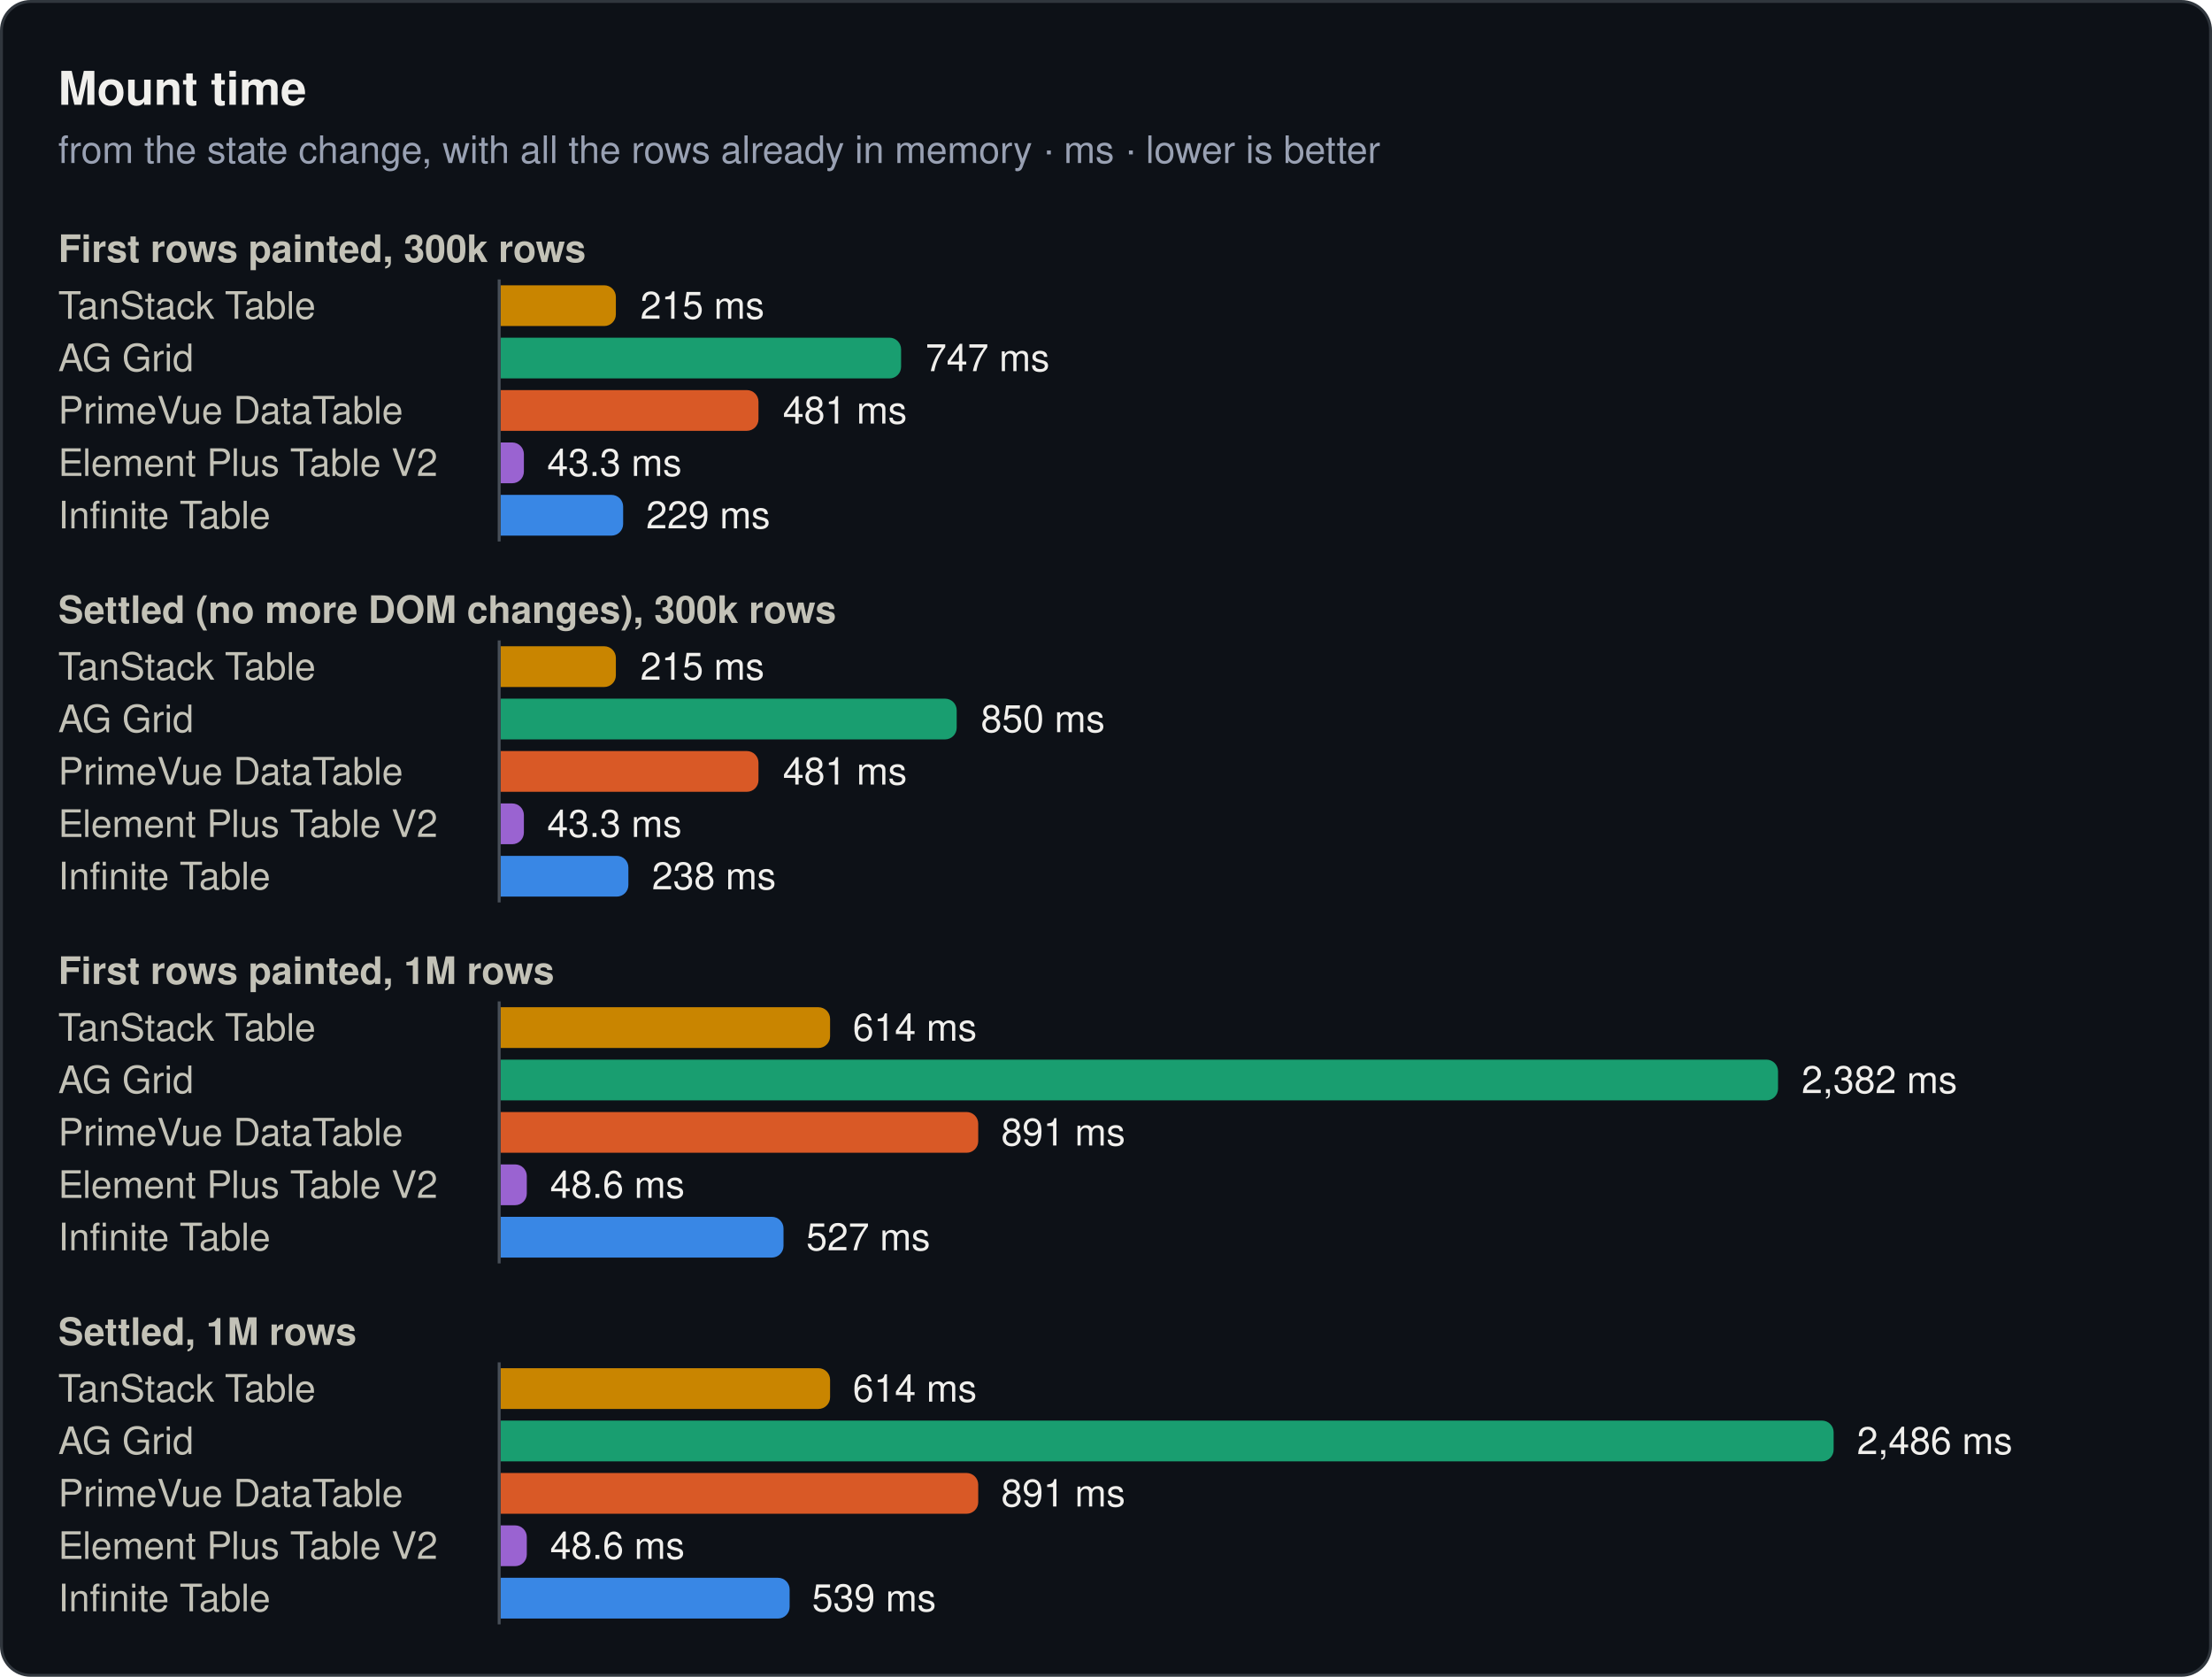
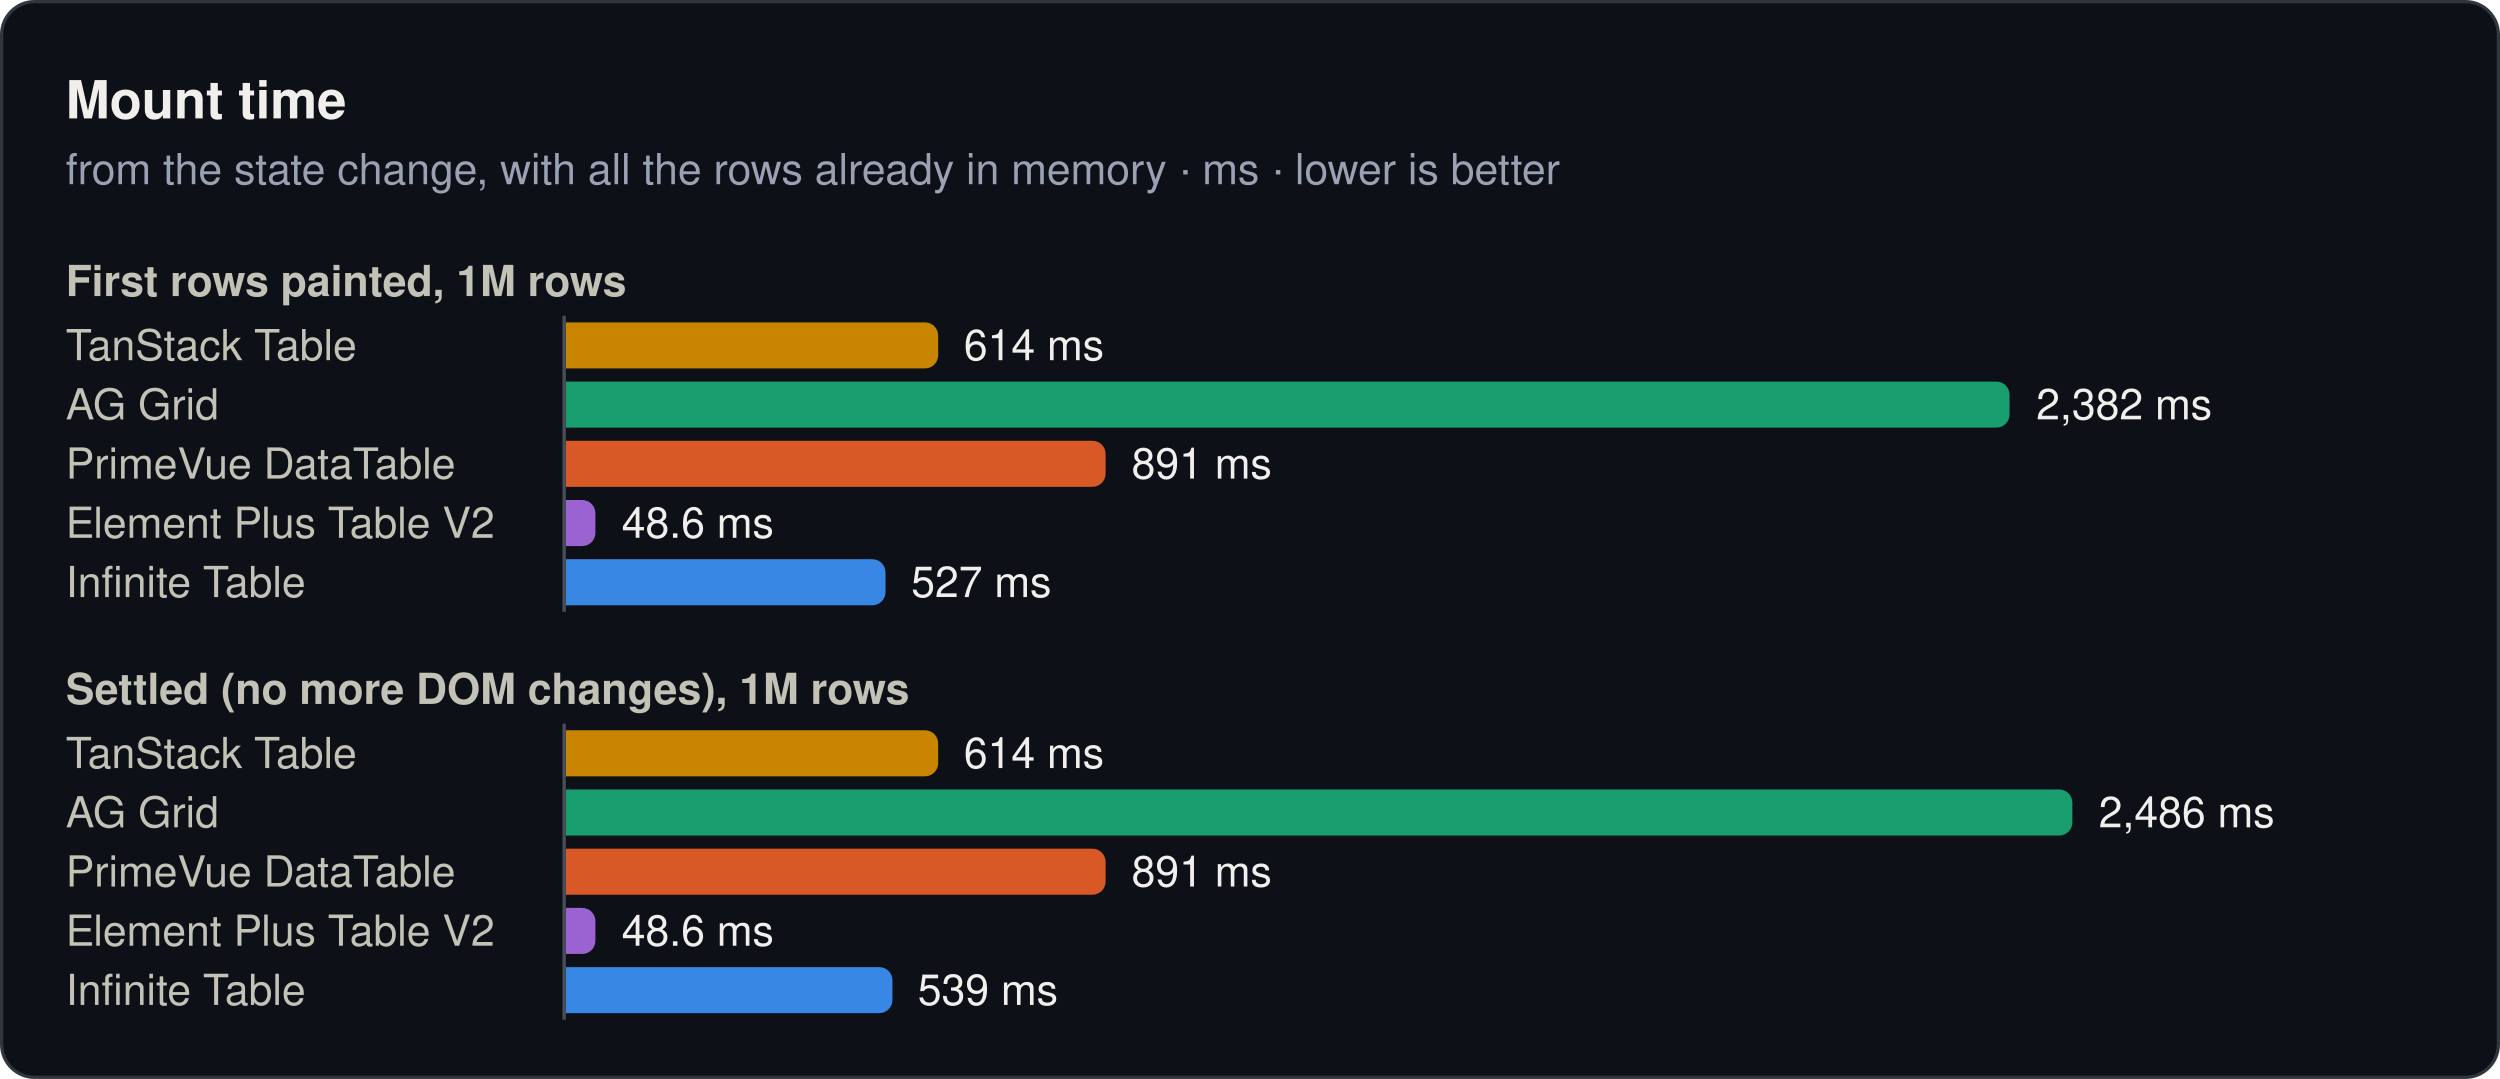
- <svg xmlns="http://www.w3.org/2000/svg" width="760" height="576" viewBox="0 0 760 576" role="img">
-   <rect x="0.5" y="0.5" width="759" height="575" rx="10" fill="#0d1117" stroke="#30363d" />
+ <svg xmlns="http://www.w3.org/2000/svg" width="760" height="328" viewBox="0 0 760 328" role="img">
+   <rect x="0.5" y="0.5" width="759" height="327" rx="10" fill="#0d1117" stroke="#30363d" />
  <text x="20" y="36" font-family="system-ui, -apple-system, 'Segoe UI', Helvetica, Arial, sans-serif" font-size="16" font-weight="600" fill="#f0efec">Mount time</text>
  <text x="20" y="56" font-family="system-ui, -apple-system, 'Segoe UI', Helvetica, Arial, sans-serif" font-size="13" fill="#99a1b3">from the state change, with all the rows already in memory · ms · lower is better</text>
-   <text x="20" y="90" font-family="system-ui, -apple-system, 'Segoe UI', Helvetica, Arial, sans-serif" font-size="13" font-weight="600" fill="#c3c2b7">First rows painted, 300k rows</text>
+   <text x="20" y="90" font-family="system-ui, -apple-system, 'Segoe UI', Helvetica, Arial, sans-serif" font-size="13" font-weight="600" fill="#c3c2b7">First rows painted, 1M rows</text>
  <text x="20" y="109.5" font-family="system-ui, -apple-system, 'Segoe UI', Helvetica, Arial, sans-serif" font-size="13" fill="#c3c2b7">TanStack Table</text>
-   <path d="M172,98H207.6a4,4 0 0 1 4,4V108a4,4 0 0 1 -4,4H172Z" fill="#c98500" />
-   <text x="220" y="109.5" font-family="system-ui, -apple-system, 'Segoe UI', Helvetica, Arial, sans-serif" font-size="13" fill="#f0efec">215 ms</text>
+   <path d="M172,98H281.2a4,4 0 0 1 4,4V108a4,4 0 0 1 -4,4H172Z" fill="#c98500" />
+   <text x="293" y="109.5" font-family="system-ui, -apple-system, 'Segoe UI', Helvetica, Arial, sans-serif" font-size="13" fill="#f0efec">614 ms</text>
  <text x="20" y="127.5" font-family="system-ui, -apple-system, 'Segoe UI', Helvetica, Arial, sans-serif" font-size="13" fill="#c3c2b7">AG Grid</text>
-   <path d="M172,116H305.6a4,4 0 0 1 4,4V126a4,4 0 0 1 -4,4H172Z" fill="#199e70" />
-   <text x="318" y="127.5" font-family="system-ui, -apple-system, 'Segoe UI', Helvetica, Arial, sans-serif" font-size="13" fill="#f0efec">747 ms</text>
+   <path d="M172,116H606.9a4,4 0 0 1 4,4V126a4,4 0 0 1 -4,4H172Z" fill="#199e70" />
+   <text x="619" y="127.5" font-family="system-ui, -apple-system, 'Segoe UI', Helvetica, Arial, sans-serif" font-size="13" fill="#f0efec">2,382 ms</text>
  <text x="20" y="145.5" font-family="system-ui, -apple-system, 'Segoe UI', Helvetica, Arial, sans-serif" font-size="13" fill="#c3c2b7">PrimeVue DataTable</text>
-   <path d="M172,134H256.6a4,4 0 0 1 4,4V144a4,4 0 0 1 -4,4H172Z" fill="#d95926" />
-   <text x="269" y="145.5" font-family="system-ui, -apple-system, 'Segoe UI', Helvetica, Arial, sans-serif" font-size="13" fill="#f0efec">481 ms</text>
+   <path d="M172,134H332.1a4,4 0 0 1 4,4V144a4,4 0 0 1 -4,4H172Z" fill="#d95926" />
+   <text x="344" y="145.5" font-family="system-ui, -apple-system, 'Segoe UI', Helvetica, Arial, sans-serif" font-size="13" fill="#f0efec">891 ms</text>
  <text x="20" y="163.5" font-family="system-ui, -apple-system, 'Segoe UI', Helvetica, Arial, sans-serif" font-size="13" fill="#c3c2b7">Element Plus Table V2</text>
-   <path d="M172,152H176a4,4 0 0 1 4,4V162a4,4 0 0 1 -4,4H172Z" fill="#9a63d1" />
-   <text x="188" y="163.5" font-family="system-ui, -apple-system, 'Segoe UI', Helvetica, Arial, sans-serif" font-size="13" fill="#f0efec">43.3 ms</text>
+   <path d="M172,152H177a4,4 0 0 1 4,4V162a4,4 0 0 1 -4,4H172Z" fill="#9a63d1" />
+   <text x="189" y="163.5" font-family="system-ui, -apple-system, 'Segoe UI', Helvetica, Arial, sans-serif" font-size="13" fill="#f0efec">48.6 ms</text>
  <text x="20" y="181.5" font-family="system-ui, -apple-system, 'Segoe UI', Helvetica, Arial, sans-serif" font-size="13" fill="#c3c2b7">Infinite Table</text>
-   <path d="M172,170H210.1a4,4 0 0 1 4,4V180a4,4 0 0 1 -4,4H172Z" fill="#3987e5" />
-   <text x="222" y="181.5" font-family="system-ui, -apple-system, 'Segoe UI', Helvetica, Arial, sans-serif" font-size="13" fill="#f0efec">229 ms</text>
+   <path d="M172,170H265.2a4,4 0 0 1 4,4V180a4,4 0 0 1 -4,4H172Z" fill="#3987e5" />
+   <text x="277" y="181.5" font-family="system-ui, -apple-system, 'Segoe UI', Helvetica, Arial, sans-serif" font-size="13" fill="#f0efec">527 ms</text>
  <line x1="171.5" y1="96" x2="171.5" y2="186" stroke="#484f58" stroke-width="1" />
-   <text x="20" y="214" font-family="system-ui, -apple-system, 'Segoe UI', Helvetica, Arial, sans-serif" font-size="13" font-weight="600" fill="#c3c2b7">Settled (no more DOM changes), 300k rows</text>
+   <text x="20" y="214" font-family="system-ui, -apple-system, 'Segoe UI', Helvetica, Arial, sans-serif" font-size="13" font-weight="600" fill="#c3c2b7">Settled (no more DOM changes), 1M rows</text>
  <text x="20" y="233.5" font-family="system-ui, -apple-system, 'Segoe UI', Helvetica, Arial, sans-serif" font-size="13" fill="#c3c2b7">TanStack Table</text>
-   <path d="M172,222H207.6a4,4 0 0 1 4,4V232a4,4 0 0 1 -4,4H172Z" fill="#c98500" />
-   <text x="220" y="233.5" font-family="system-ui, -apple-system, 'Segoe UI', Helvetica, Arial, sans-serif" font-size="13" fill="#f0efec">215 ms</text>
+   <path d="M172,222H281.2a4,4 0 0 1 4,4V232a4,4 0 0 1 -4,4H172Z" fill="#c98500" />
+   <text x="293" y="233.5" font-family="system-ui, -apple-system, 'Segoe UI', Helvetica, Arial, sans-serif" font-size="13" fill="#f0efec">614 ms</text>
  <text x="20" y="251.5" font-family="system-ui, -apple-system, 'Segoe UI', Helvetica, Arial, sans-serif" font-size="13" fill="#c3c2b7">AG Grid</text>
-   <path d="M172,240H324.7a4,4 0 0 1 4,4V250a4,4 0 0 1 -4,4H172Z" fill="#199e70" />
-   <text x="337" y="251.5" font-family="system-ui, -apple-system, 'Segoe UI', Helvetica, Arial, sans-serif" font-size="13" fill="#f0efec">850 ms</text>
+   <path d="M172,240H626a4,4 0 0 1 4,4V250a4,4 0 0 1 -4,4H172Z" fill="#199e70" />
+   <text x="638" y="251.5" font-family="system-ui, -apple-system, 'Segoe UI', Helvetica, Arial, sans-serif" font-size="13" fill="#f0efec">2,486 ms</text>
  <text x="20" y="269.5" font-family="system-ui, -apple-system, 'Segoe UI', Helvetica, Arial, sans-serif" font-size="13" fill="#c3c2b7">PrimeVue DataTable</text>
-   <path d="M172,258H256.6a4,4 0 0 1 4,4V268a4,4 0 0 1 -4,4H172Z" fill="#d95926" />
-   <text x="269" y="269.5" font-family="system-ui, -apple-system, 'Segoe UI', Helvetica, Arial, sans-serif" font-size="13" fill="#f0efec">481 ms</text>
+   <path d="M172,258H332.1a4,4 0 0 1 4,4V268a4,4 0 0 1 -4,4H172Z" fill="#d95926" />
+   <text x="344" y="269.5" font-family="system-ui, -apple-system, 'Segoe UI', Helvetica, Arial, sans-serif" font-size="13" fill="#f0efec">891 ms</text>
  <text x="20" y="287.5" font-family="system-ui, -apple-system, 'Segoe UI', Helvetica, Arial, sans-serif" font-size="13" fill="#c3c2b7">Element Plus Table V2</text>
-   <path d="M172,276H176a4,4 0 0 1 4,4V286a4,4 0 0 1 -4,4H172Z" fill="#9a63d1" />
-   <text x="188" y="287.5" font-family="system-ui, -apple-system, 'Segoe UI', Helvetica, Arial, sans-serif" font-size="13" fill="#f0efec">43.3 ms</text>
+   <path d="M172,276H177a4,4 0 0 1 4,4V286a4,4 0 0 1 -4,4H172Z" fill="#9a63d1" />
+   <text x="189" y="287.5" font-family="system-ui, -apple-system, 'Segoe UI', Helvetica, Arial, sans-serif" font-size="13" fill="#f0efec">48.6 ms</text>
  <text x="20" y="305.5" font-family="system-ui, -apple-system, 'Segoe UI', Helvetica, Arial, sans-serif" font-size="13" fill="#c3c2b7">Infinite Table</text>
-   <path d="M172,294H211.9a4,4 0 0 1 4,4V304a4,4 0 0 1 -4,4H172Z" fill="#3987e5" />
-   <text x="224" y="305.5" font-family="system-ui, -apple-system, 'Segoe UI', Helvetica, Arial, sans-serif" font-size="13" fill="#f0efec">238 ms</text>
+   <path d="M172,294H267.3a4,4 0 0 1 4,4V304a4,4 0 0 1 -4,4H172Z" fill="#3987e5" />
+   <text x="279" y="305.5" font-family="system-ui, -apple-system, 'Segoe UI', Helvetica, Arial, sans-serif" font-size="13" fill="#f0efec">539 ms</text>
  <line x1="171.5" y1="220" x2="171.5" y2="310" stroke="#484f58" stroke-width="1" />
-   <text x="20" y="338" font-family="system-ui, -apple-system, 'Segoe UI', Helvetica, Arial, sans-serif" font-size="13" font-weight="600" fill="#c3c2b7">First rows painted, 1M rows</text>
-   <text x="20" y="357.5" font-family="system-ui, -apple-system, 'Segoe UI', Helvetica, Arial, sans-serif" font-size="13" fill="#c3c2b7">TanStack Table</text>
-   <path d="M172,346H281.2a4,4 0 0 1 4,4V356a4,4 0 0 1 -4,4H172Z" fill="#c98500" />
-   <text x="293" y="357.5" font-family="system-ui, -apple-system, 'Segoe UI', Helvetica, Arial, sans-serif" font-size="13" fill="#f0efec">614 ms</text>
-   <text x="20" y="375.5" font-family="system-ui, -apple-system, 'Segoe UI', Helvetica, Arial, sans-serif" font-size="13" fill="#c3c2b7">AG Grid</text>
-   <path d="M172,364H606.9a4,4 0 0 1 4,4V374a4,4 0 0 1 -4,4H172Z" fill="#199e70" />
-   <text x="619" y="375.5" font-family="system-ui, -apple-system, 'Segoe UI', Helvetica, Arial, sans-serif" font-size="13" fill="#f0efec">2,382 ms</text>
-   <text x="20" y="393.5" font-family="system-ui, -apple-system, 'Segoe UI', Helvetica, Arial, sans-serif" font-size="13" fill="#c3c2b7">PrimeVue DataTable</text>
-   <path d="M172,382H332.1a4,4 0 0 1 4,4V392a4,4 0 0 1 -4,4H172Z" fill="#d95926" />
-   <text x="344" y="393.5" font-family="system-ui, -apple-system, 'Segoe UI', Helvetica, Arial, sans-serif" font-size="13" fill="#f0efec">891 ms</text>
-   <text x="20" y="411.5" font-family="system-ui, -apple-system, 'Segoe UI', Helvetica, Arial, sans-serif" font-size="13" fill="#c3c2b7">Element Plus Table V2</text>
-   <path d="M172,400H177a4,4 0 0 1 4,4V410a4,4 0 0 1 -4,4H172Z" fill="#9a63d1" />
-   <text x="189" y="411.5" font-family="system-ui, -apple-system, 'Segoe UI', Helvetica, Arial, sans-serif" font-size="13" fill="#f0efec">48.6 ms</text>
-   <text x="20" y="429.5" font-family="system-ui, -apple-system, 'Segoe UI', Helvetica, Arial, sans-serif" font-size="13" fill="#c3c2b7">Infinite Table</text>
-   <path d="M172,418H265.2a4,4 0 0 1 4,4V428a4,4 0 0 1 -4,4H172Z" fill="#3987e5" />
-   <text x="277" y="429.5" font-family="system-ui, -apple-system, 'Segoe UI', Helvetica, Arial, sans-serif" font-size="13" fill="#f0efec">527 ms</text>
-   <line x1="171.5" y1="344" x2="171.5" y2="434" stroke="#484f58" stroke-width="1" />
-   <text x="20" y="462" font-family="system-ui, -apple-system, 'Segoe UI', Helvetica, Arial, sans-serif" font-size="13" font-weight="600" fill="#c3c2b7">Settled, 1M rows</text>
-   <text x="20" y="481.5" font-family="system-ui, -apple-system, 'Segoe UI', Helvetica, Arial, sans-serif" font-size="13" fill="#c3c2b7">TanStack Table</text>
-   <path d="M172,470H281.2a4,4 0 0 1 4,4V480a4,4 0 0 1 -4,4H172Z" fill="#c98500" />
-   <text x="293" y="481.5" font-family="system-ui, -apple-system, 'Segoe UI', Helvetica, Arial, sans-serif" font-size="13" fill="#f0efec">614 ms</text>
-   <text x="20" y="499.5" font-family="system-ui, -apple-system, 'Segoe UI', Helvetica, Arial, sans-serif" font-size="13" fill="#c3c2b7">AG Grid</text>
-   <path d="M172,488H626a4,4 0 0 1 4,4V498a4,4 0 0 1 -4,4H172Z" fill="#199e70" />
-   <text x="638" y="499.5" font-family="system-ui, -apple-system, 'Segoe UI', Helvetica, Arial, sans-serif" font-size="13" fill="#f0efec">2,486 ms</text>
-   <text x="20" y="517.5" font-family="system-ui, -apple-system, 'Segoe UI', Helvetica, Arial, sans-serif" font-size="13" fill="#c3c2b7">PrimeVue DataTable</text>
-   <path d="M172,506H332.1a4,4 0 0 1 4,4V516a4,4 0 0 1 -4,4H172Z" fill="#d95926" />
-   <text x="344" y="517.5" font-family="system-ui, -apple-system, 'Segoe UI', Helvetica, Arial, sans-serif" font-size="13" fill="#f0efec">891 ms</text>
-   <text x="20" y="535.5" font-family="system-ui, -apple-system, 'Segoe UI', Helvetica, Arial, sans-serif" font-size="13" fill="#c3c2b7">Element Plus Table V2</text>
-   <path d="M172,524H177a4,4 0 0 1 4,4V534a4,4 0 0 1 -4,4H172Z" fill="#9a63d1" />
-   <text x="189" y="535.5" font-family="system-ui, -apple-system, 'Segoe UI', Helvetica, Arial, sans-serif" font-size="13" fill="#f0efec">48.6 ms</text>
-   <text x="20" y="553.5" font-family="system-ui, -apple-system, 'Segoe UI', Helvetica, Arial, sans-serif" font-size="13" fill="#c3c2b7">Infinite Table</text>
-   <path d="M172,542H267.3a4,4 0 0 1 4,4V552a4,4 0 0 1 -4,4H172Z" fill="#3987e5" />
-   <text x="279" y="553.5" font-family="system-ui, -apple-system, 'Segoe UI', Helvetica, Arial, sans-serif" font-size="13" fill="#f0efec">539 ms</text>
-   <line x1="171.5" y1="468" x2="171.5" y2="558" stroke="#484f58" stroke-width="1" />
</svg>
